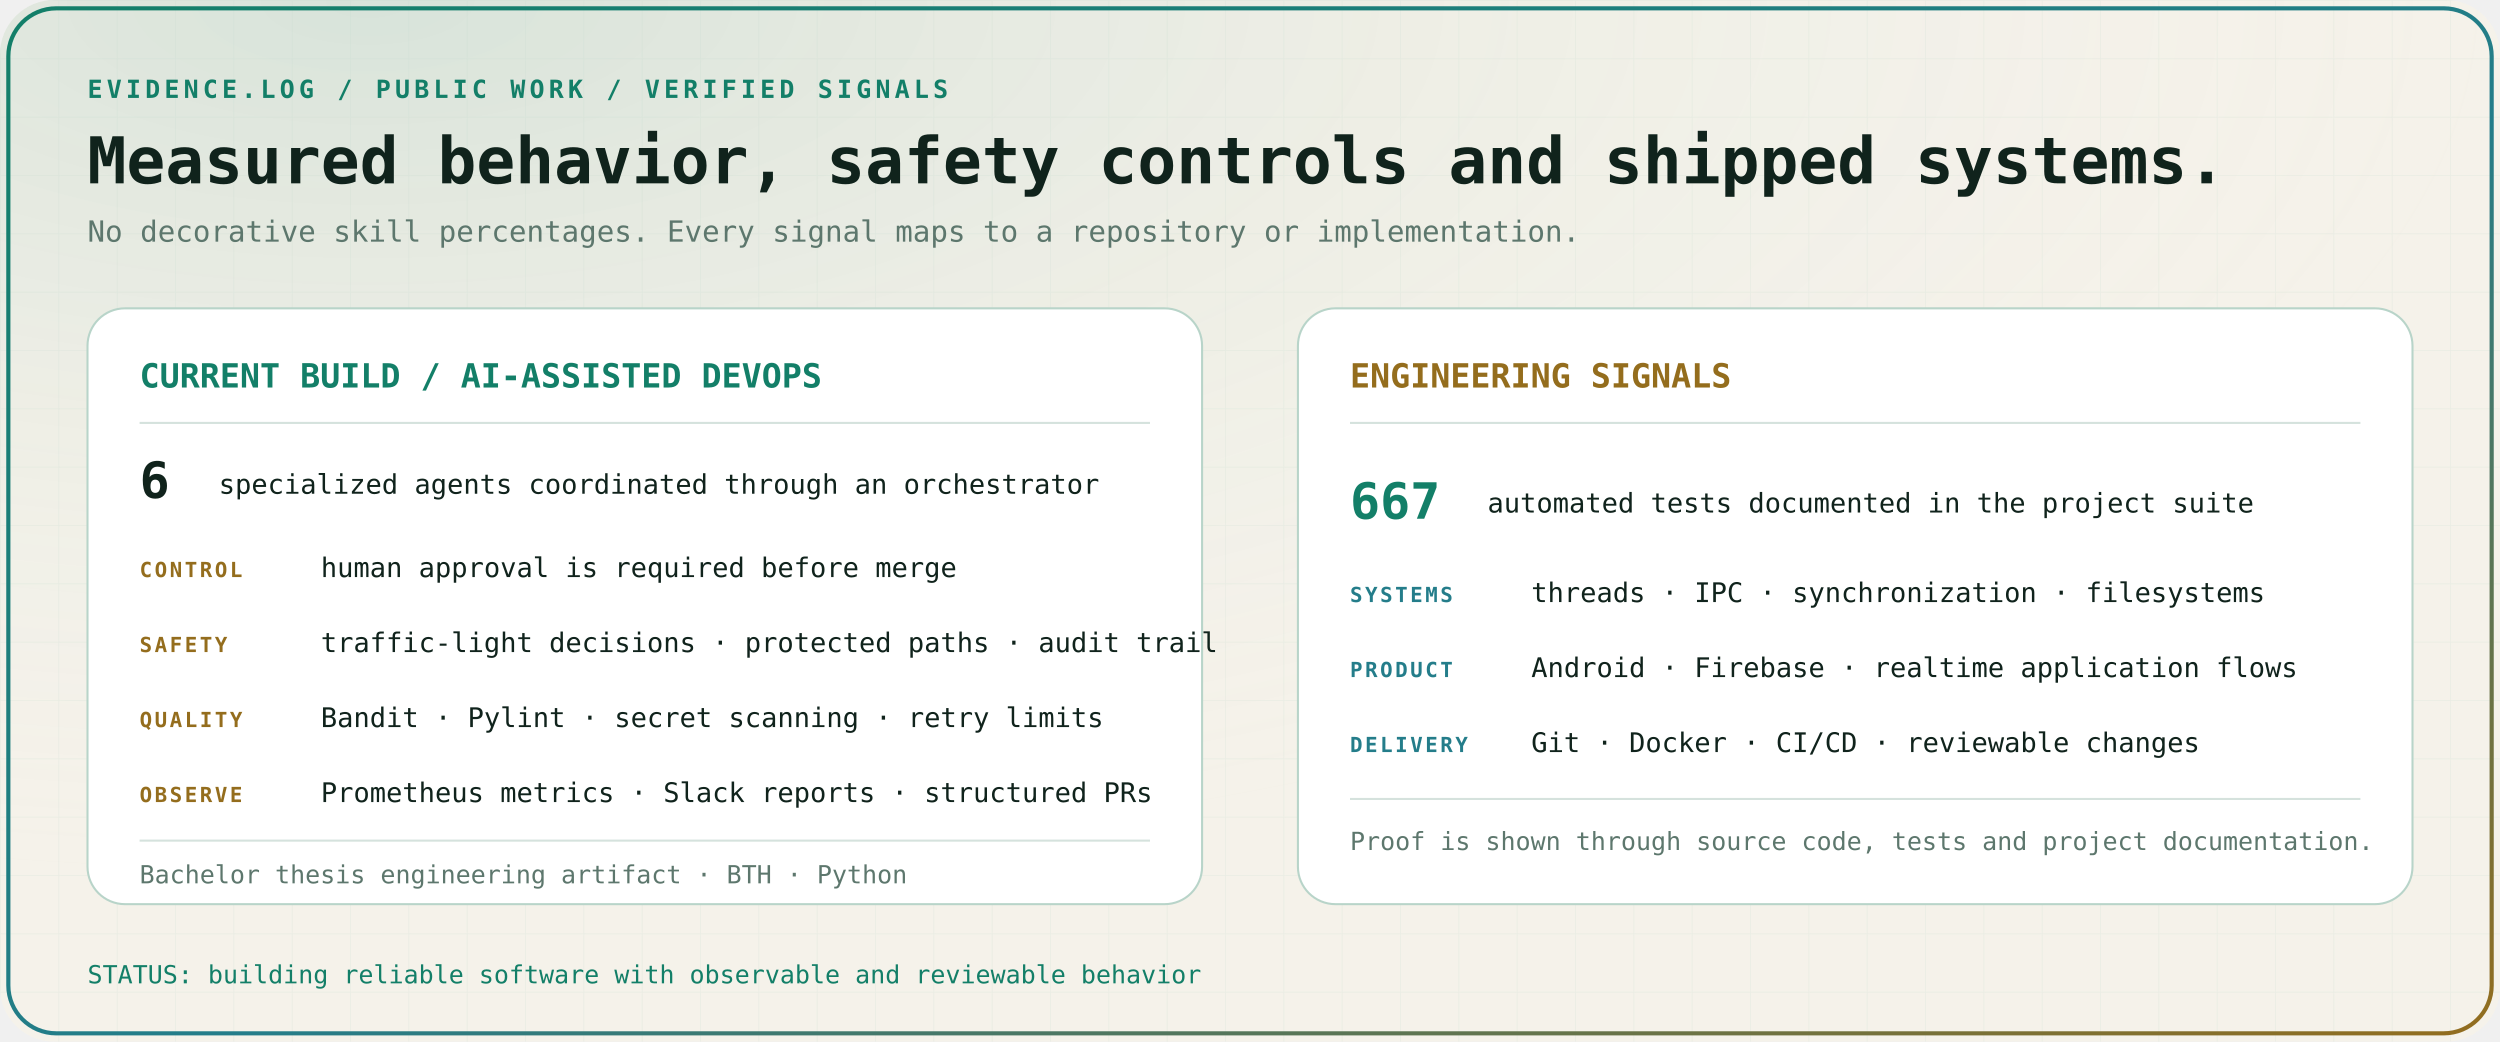
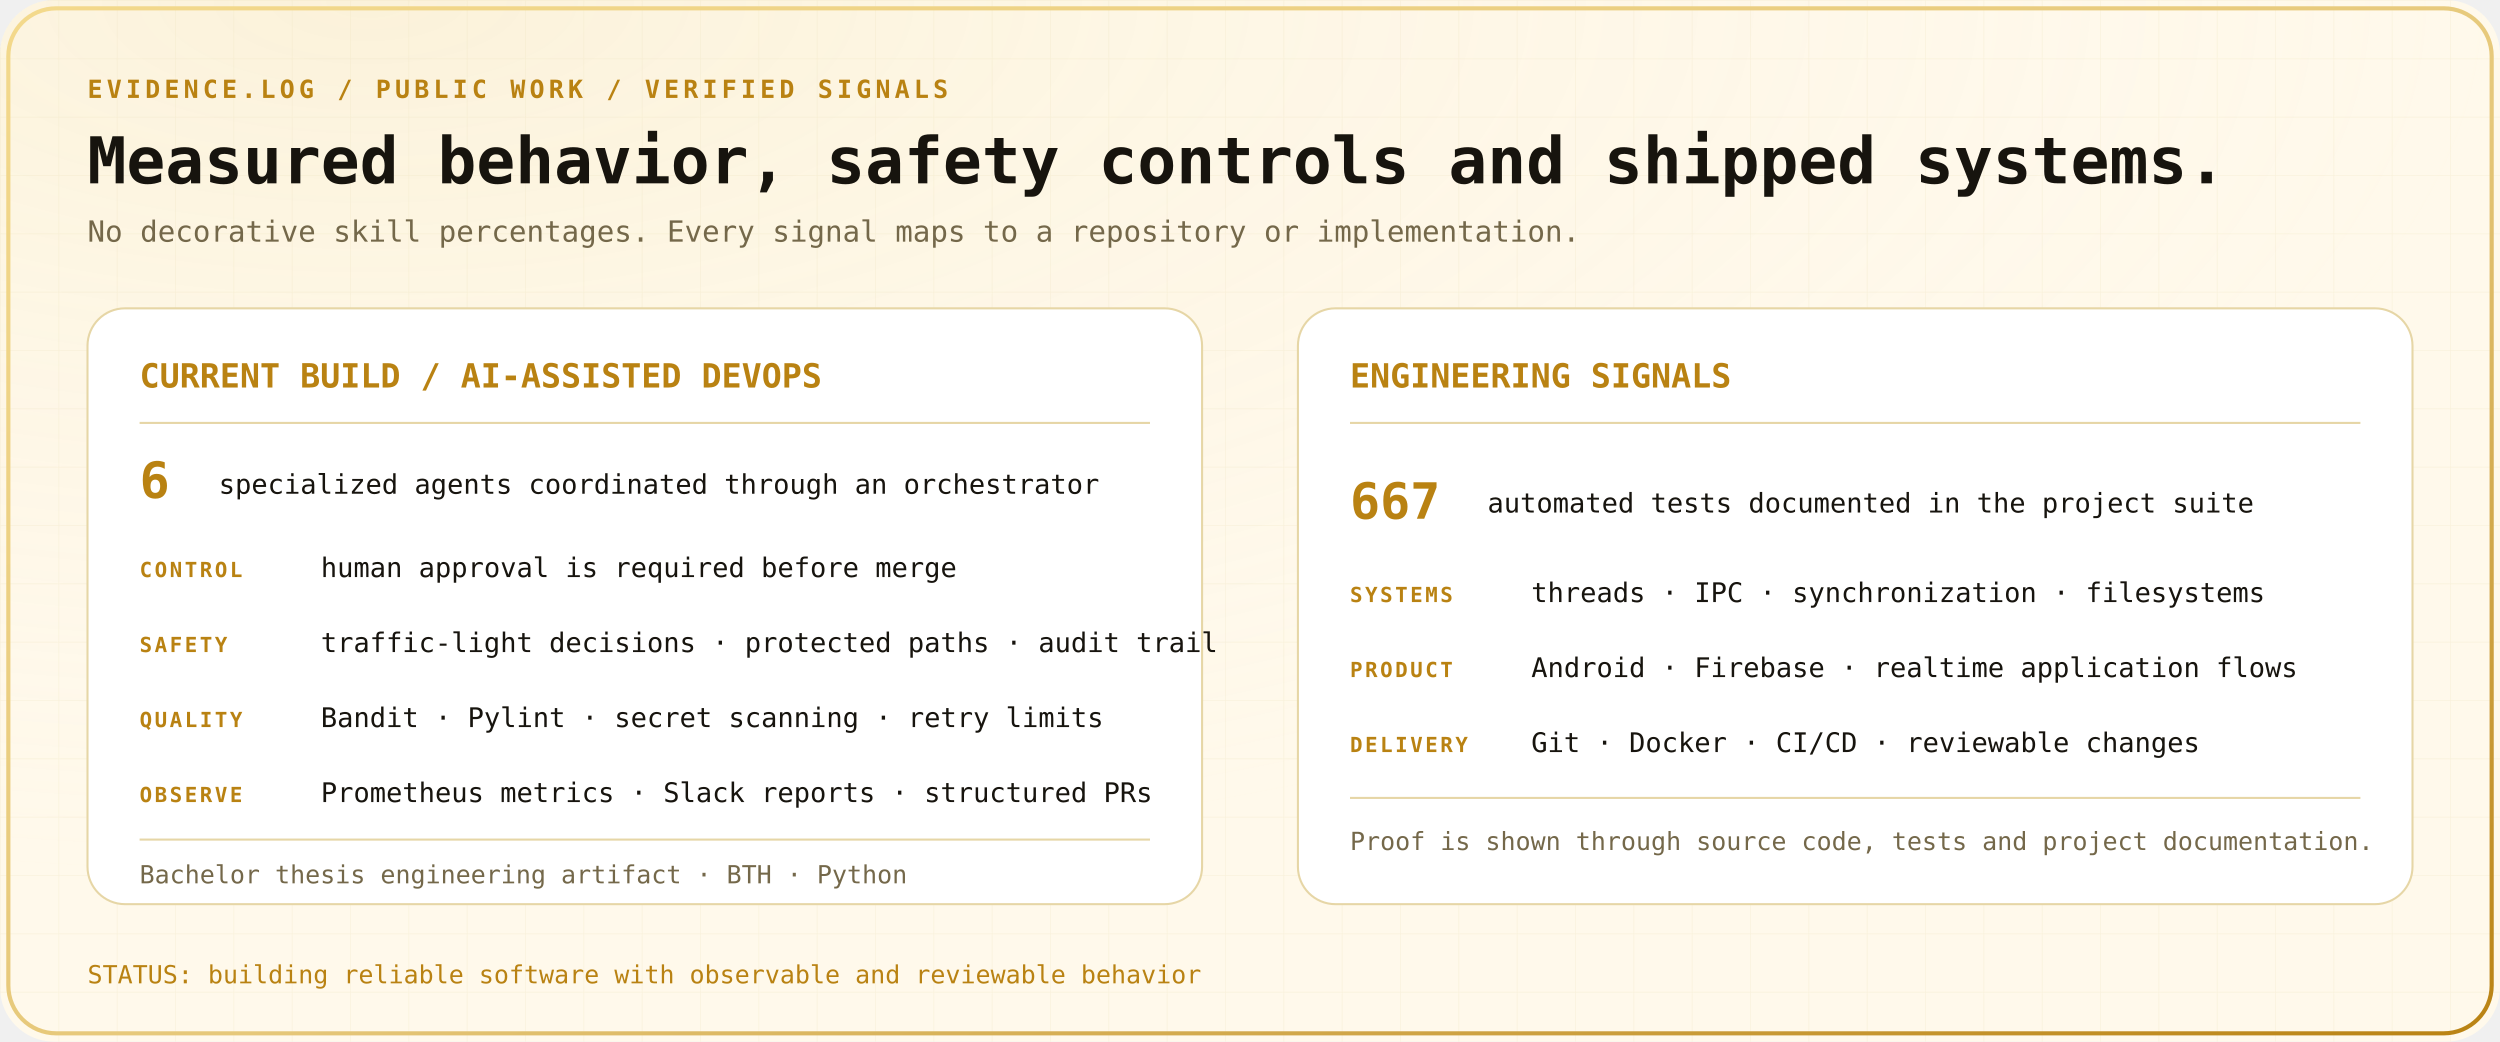
<svg xmlns="http://www.w3.org/2000/svg" width="1200" height="500" viewBox="0 0 1200 500" role="img" aria-labelledby="title desc">
  <defs>
-     <style>
- text{font-family:ui-monospace,SFMono-Regular,Consolas,monospace}.eyebrow{font-size:12px;font-weight:800;letter-spacing:2px}.head{font-size:31px;font-weight:900}.sub{font-size:14px}.k{font-size:16px;font-weight:900}.label{font-size:10px;font-weight:900;letter-spacing:1.2px}.body{font-size:13px}.metric{font-size:24px;font-weight:900}.note{font-size:12px}</style>
+     <style>text{font-family:ui-monospace,SFMono-Regular,Consolas,monospace}.eyebrow{font-size:12px;font-weight:800;letter-spacing:2px}.head{font-size:31px;font-weight:900}.sub{font-size:14px}.k{font-size:16px;font-weight:900}.label{font-size:10px;font-weight:900;letter-spacing:1.2px}.body{font-size:13px}.metric{font-size:24px;font-weight:900}.note{font-size:12px}</style>
    <linearGradient id="border" x1="0" y1="0" x2="1" y2="1">
-       <stop stop-color="#137F68" />
-       <stop offset=".55" stop-color="#247D8A" />
-       <stop offset="1" stop-color="#946D1D" />
+       <stop stop-color="#F3D98C" />
+       <stop offset=".55" stop-color="#E6C87A" />
+       <stop offset="1" stop-color="#B98212" />
    </linearGradient>
    <radialGradient id="glow" cx="15%" cy="0" r="85%">
-       <stop stop-color="#137F68" stop-opacity=".13" />
-       <stop offset="1" stop-color="#F5F2EA" stop-opacity="0" />
+       <stop stop-color="#E6C87A" stop-opacity=".15" />
+       <stop offset="1" stop-color="#FFF9EB" stop-opacity="0" />
    </radialGradient>
    <pattern id="grid" width="28" height="28" patternUnits="userSpaceOnUse">
-       <path d="M28 0H0V28" fill="none" stroke="#B8D4C9" stroke-width=".6" opacity=".22" />
+       <path d="M28 0H0V28" fill="none" stroke="#E6D6A6" stroke-width=".6" opacity=".24" />
    </pattern>
  </defs>
-   <rect width="1200" height="500" rx="26" fill="#F5F2EA" />
+   <rect width="1200" height="500" rx="26" fill="#FFF9EB" />
  <rect width="1200" height="500" rx="26" fill="url(#glow)" />
  <rect width="1200" height="500" rx="26" fill="url(#grid)" />
  <rect x="4" y="4" width="1192" height="492" rx="23" fill="none" stroke="url(#border)" stroke-width="2" />
-   <text x="42" y="47" class="eyebrow" fill="#137F68">EVIDENCE.LOG / PUBLIC WORK / VERIFIED SIGNALS</text>
-   <text x="42" y="88" class="head" fill="#10231C">Measured behavior, safety controls and shipped systems.</text>
-   <text x="42" y="116" class="sub" fill="#5D776D">No decorative skill percentages. Every signal maps to a repository or implementation.</text>
+   <text x="42" y="47" class="eyebrow" fill="#B98212">EVIDENCE.LOG / PUBLIC WORK / VERIFIED SIGNALS</text>
+   <text x="42" y="88" class="head" fill="#17140E">Measured behavior, safety controls and shipped systems.</text>
+   <text x="42" y="116" class="sub" fill="#74684A">No decorative skill percentages. Every signal maps to a repository or implementation.</text>
  <g transform="translate(42 148)">
-     <rect width="535" height="286" rx="18" fill="#FFFFFF" stroke="#B8D4C9" />
-     <text x="25" y="38" class="k" fill="#137F68">CURRENT BUILD / AI-ASSISTED DEVOPS</text>
-     <line x1="25" y1="55" x2="510" y2="55" stroke="#D5E2DD" />
-     <text x="25" y="91" class="metric" fill="#10231C">6</text>
-     <text x="63" y="89" class="body" fill="#10231C">specialized agents coordinated through an orchestrator</text>
-     <text x="25" y="129" class="label" fill="#946D1D">CONTROL</text>
-     <text x="112" y="129" class="body" fill="#10231C">human approval is required before merge</text>
-     <text x="25" y="165" class="label" fill="#946D1D">SAFETY</text>
-     <text x="112" y="165" class="body" fill="#10231C">traffic-light decisions · protected paths · audit trail</text>
-     <text x="25" y="201" class="label" fill="#946D1D">QUALITY</text>
-     <text x="112" y="201" class="body" fill="#10231C">Bandit · Pylint · secret scanning · retry limits</text>
-     <text x="25" y="237" class="label" fill="#946D1D">OBSERVE</text>
-     <text x="112" y="237" class="body" fill="#10231C">Prometheus metrics · Slack reports · structured PRs</text>
-     <rect x="25" y="255" width="485" height="1" fill="#D5E2DD" />
-     <text x="25" y="276" class="note" fill="#5D776D">Bachelor thesis engineering artifact · BTH · Python</text>
+     <rect width="535" height="286" rx="18" fill="#FFFFFF" stroke="#E6D6A6" />
+     <text x="25" y="38" class="k" fill="#B98212">CURRENT BUILD / AI-ASSISTED DEVOPS</text>
+     <line x1="25" y1="55" x2="510" y2="55" stroke="#E6D6A6" />
+     <text x="25" y="91" class="metric" fill="#B98212">6</text>
+     <text x="63" y="89" class="body" fill="#17140E">specialized agents coordinated through an orchestrator</text>
+     <text x="25" y="129" class="label" fill="#B98212">CONTROL</text>
+     <text x="112" y="129" class="body" fill="#17140E">human approval is required before merge</text>
+     <text x="25" y="165" class="label" fill="#B98212">SAFETY</text>
+     <text x="112" y="165" class="body" fill="#17140E">traffic-light decisions · protected paths · audit trail</text>
+     <text x="25" y="201" class="label" fill="#B98212">QUALITY</text>
+     <text x="112" y="201" class="body" fill="#17140E">Bandit · Pylint · secret scanning · retry limits</text>
+     <text x="25" y="237" class="label" fill="#B98212">OBSERVE</text>
+     <text x="112" y="237" class="body" fill="#17140E">Prometheus metrics · Slack reports · structured PRs</text>
+     <line x1="25" y1="255" x2="510" y2="255" stroke="#E6D6A6" />
+     <text x="25" y="276" class="note" fill="#74684A">Bachelor thesis engineering artifact · BTH · Python</text>
  </g>
  <g transform="translate(623 148)">
-     <rect width="535" height="286" rx="18" fill="#FFFFFF" stroke="#B8D4C9" />
-     <text x="25" y="38" class="k" fill="#946D1D">ENGINEERING SIGNALS</text>
-     <line x1="25" y1="55" x2="510" y2="55" stroke="#D5E2DD" />
-     <text x="25" y="101" class="metric" fill="#137F68">667</text>
-     <text x="91" y="98" class="body" fill="#10231C">automated tests documented in the project suite</text>
-     <text x="25" y="141" class="label" fill="#247D8A">SYSTEMS</text>
-     <text x="112" y="141" class="body" fill="#10231C">threads · IPC · synchronization · filesystems</text>
-     <text x="25" y="177" class="label" fill="#247D8A">PRODUCT</text>
-     <text x="112" y="177" class="body" fill="#10231C">Android · Firebase · realtime application flows</text>
-     <text x="25" y="213" class="label" fill="#247D8A">DELIVERY</text>
-     <text x="112" y="213" class="body" fill="#10231C">Git · Docker · CI/CD · reviewable changes</text>
-     <rect x="25" y="235" width="485" height="1" fill="#D5E2DD" />
-     <text x="25" y="260" class="note" fill="#5D776D">Proof is shown through source code, tests and project documentation.</text>
+     <rect width="535" height="286" rx="18" fill="#FFFFFF" stroke="#E6D6A6" />
+     <text x="25" y="38" class="k" fill="#B98212">ENGINEERING SIGNALS</text>
+     <line x1="25" y1="55" x2="510" y2="55" stroke="#E6D6A6" />
+     <text x="25" y="101" class="metric" fill="#B98212">667</text>
+     <text x="91" y="98" class="body" fill="#17140E">automated tests documented in the project suite</text>
+     <text x="25" y="141" class="label" fill="#B98212">SYSTEMS</text>
+     <text x="112" y="141" class="body" fill="#17140E">threads · IPC · synchronization · filesystems</text>
+     <text x="25" y="177" class="label" fill="#B98212">PRODUCT</text>
+     <text x="112" y="177" class="body" fill="#17140E">Android · Firebase · realtime application flows</text>
+     <text x="25" y="213" class="label" fill="#B98212">DELIVERY</text>
+     <text x="112" y="213" class="body" fill="#17140E">Git · Docker · CI/CD · reviewable changes</text>
+     <line x1="25" y1="235" x2="510" y2="235" stroke="#E6D6A6" />
+     <text x="25" y="260" class="note" fill="#74684A">Proof is shown through source code, tests and project documentation.</text>
  </g>
-   <text x="42" y="472" class="note" fill="#137F68">STATUS: building reliable software with observable and reviewable behavior</text>
+   <text x="42" y="472" class="note" fill="#B98212">STATUS: building reliable software with observable and reviewable behavior</text>
</svg>
